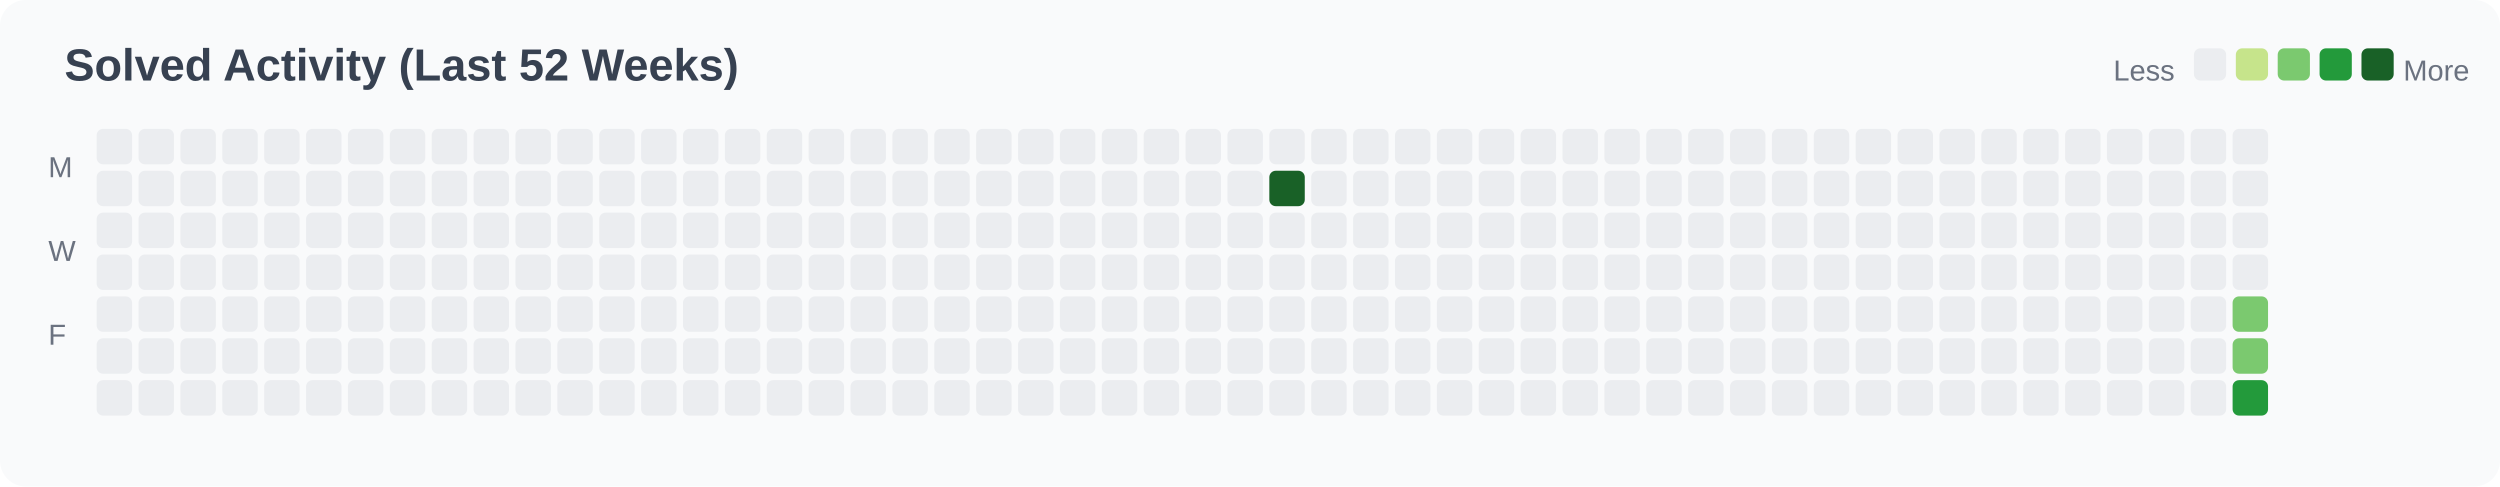
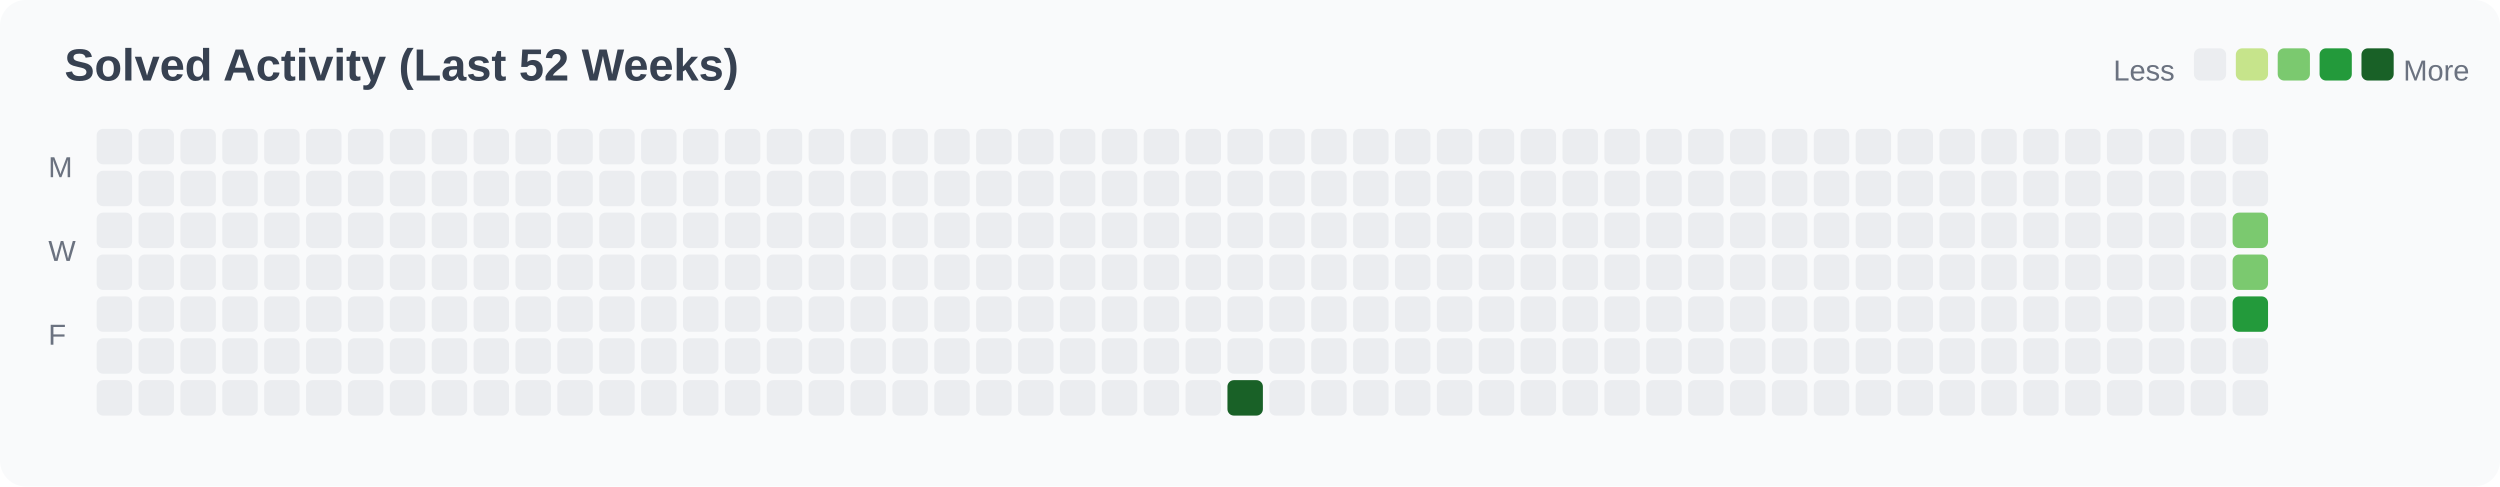
<svg xmlns="http://www.w3.org/2000/svg" width="776" height="151" viewBox="0 0 776 151">
  <style>
    .bg-panel { fill: #f9fafb; }
    .text-primary { fill: #374151; }
    .text-secondary { fill: #6b7280; }
    .activity-0 { fill: #ebedf0; }
    .activity-1 { fill: #c6e48b; }
    .activity-2 { fill: #7bc96f; }
    .activity-3 { fill: #239a3b; }
    .activity-4 { fill: #196127; }

    @media (prefers-color-scheme: dark) {
      .bg-panel { fill: #1f2937; }
      .text-primary { fill: #f9fafb; }
      .text-secondary { fill: #9ca3af; }
      .activity-0 { fill: #374151; }
      .activity-1 { fill: #365314; }
      .activity-2 { fill: #4d7c0f; }
      .activity-3 { fill: #65a30d; }
      .activity-4 { fill: #84cc16; }
    }
  </style>
  <rect width="776" height="151" class="bg-panel" rx="8" />
  <text x="20" y="25" font-family="Arial, sans-serif" font-size="14" font-weight="bold" class="text-primary">
    Solved Activity (Last 52 Weeks)
  </text>
  <text x="15" y="55" font-family="Arial, sans-serif" font-size="9" class="text-secondary">M</text>
  <text x="15" y="81" font-family="Arial, sans-serif" font-size="9" class="text-secondary">W</text>
  <text x="15" y="107" font-family="Arial, sans-serif" font-size="9" class="text-secondary">F</text>
  <rect x="30" y="40" width="11" height="11" class="activity-0" rx="2" />
  <rect x="30" y="53" width="11" height="11" class="activity-0" rx="2" />
  <rect x="30" y="66" width="11" height="11" class="activity-0" rx="2" />
  <rect x="30" y="79" width="11" height="11" class="activity-0" rx="2" />
  <rect x="30" y="92" width="11" height="11" class="activity-0" rx="2" />
  <rect x="30" y="105" width="11" height="11" class="activity-0" rx="2" />
  <rect x="30" y="118" width="11" height="11" class="activity-0" rx="2" />
  <rect x="43" y="40" width="11" height="11" class="activity-0" rx="2" />
  <rect x="43" y="53" width="11" height="11" class="activity-0" rx="2" />
  <rect x="43" y="66" width="11" height="11" class="activity-0" rx="2" />
  <rect x="43" y="79" width="11" height="11" class="activity-0" rx="2" />
  <rect x="43" y="92" width="11" height="11" class="activity-0" rx="2" />
  <rect x="43" y="105" width="11" height="11" class="activity-0" rx="2" />
  <rect x="43" y="118" width="11" height="11" class="activity-0" rx="2" />
  <rect x="56" y="40" width="11" height="11" class="activity-0" rx="2" />
  <rect x="56" y="53" width="11" height="11" class="activity-0" rx="2" />
  <rect x="56" y="66" width="11" height="11" class="activity-0" rx="2" />
  <rect x="56" y="79" width="11" height="11" class="activity-0" rx="2" />
  <rect x="56" y="92" width="11" height="11" class="activity-0" rx="2" />
  <rect x="56" y="105" width="11" height="11" class="activity-0" rx="2" />
  <rect x="56" y="118" width="11" height="11" class="activity-0" rx="2" />
  <rect x="69" y="40" width="11" height="11" class="activity-0" rx="2" />
  <rect x="69" y="53" width="11" height="11" class="activity-0" rx="2" />
  <rect x="69" y="66" width="11" height="11" class="activity-0" rx="2" />
  <rect x="69" y="79" width="11" height="11" class="activity-0" rx="2" />
  <rect x="69" y="92" width="11" height="11" class="activity-0" rx="2" />
  <rect x="69" y="105" width="11" height="11" class="activity-0" rx="2" />
  <rect x="69" y="118" width="11" height="11" class="activity-0" rx="2" />
  <rect x="82" y="40" width="11" height="11" class="activity-0" rx="2" />
  <rect x="82" y="53" width="11" height="11" class="activity-0" rx="2" />
  <rect x="82" y="66" width="11" height="11" class="activity-0" rx="2" />
  <rect x="82" y="79" width="11" height="11" class="activity-0" rx="2" />
  <rect x="82" y="92" width="11" height="11" class="activity-0" rx="2" />
  <rect x="82" y="105" width="11" height="11" class="activity-0" rx="2" />
  <rect x="82" y="118" width="11" height="11" class="activity-0" rx="2" />
  <rect x="95" y="40" width="11" height="11" class="activity-0" rx="2" />
  <rect x="95" y="53" width="11" height="11" class="activity-0" rx="2" />
  <rect x="95" y="66" width="11" height="11" class="activity-0" rx="2" />
  <rect x="95" y="79" width="11" height="11" class="activity-0" rx="2" />
  <rect x="95" y="92" width="11" height="11" class="activity-0" rx="2" />
  <rect x="95" y="105" width="11" height="11" class="activity-0" rx="2" />
  <rect x="95" y="118" width="11" height="11" class="activity-0" rx="2" />
  <rect x="108" y="40" width="11" height="11" class="activity-0" rx="2" />
  <rect x="108" y="53" width="11" height="11" class="activity-0" rx="2" />
  <rect x="108" y="66" width="11" height="11" class="activity-0" rx="2" />
  <rect x="108" y="79" width="11" height="11" class="activity-0" rx="2" />
  <rect x="108" y="92" width="11" height="11" class="activity-0" rx="2" />
  <rect x="108" y="105" width="11" height="11" class="activity-0" rx="2" />
  <rect x="108" y="118" width="11" height="11" class="activity-0" rx="2" />
  <rect x="121" y="40" width="11" height="11" class="activity-0" rx="2" />
  <rect x="121" y="53" width="11" height="11" class="activity-0" rx="2" />
  <rect x="121" y="66" width="11" height="11" class="activity-0" rx="2" />
  <rect x="121" y="79" width="11" height="11" class="activity-0" rx="2" />
  <rect x="121" y="92" width="11" height="11" class="activity-0" rx="2" />
  <rect x="121" y="105" width="11" height="11" class="activity-0" rx="2" />
  <rect x="121" y="118" width="11" height="11" class="activity-0" rx="2" />
  <rect x="134" y="40" width="11" height="11" class="activity-0" rx="2" />
  <rect x="134" y="53" width="11" height="11" class="activity-0" rx="2" />
  <rect x="134" y="66" width="11" height="11" class="activity-0" rx="2" />
  <rect x="134" y="79" width="11" height="11" class="activity-0" rx="2" />
  <rect x="134" y="92" width="11" height="11" class="activity-0" rx="2" />
  <rect x="134" y="105" width="11" height="11" class="activity-0" rx="2" />
  <rect x="134" y="118" width="11" height="11" class="activity-0" rx="2" />
  <rect x="147" y="40" width="11" height="11" class="activity-0" rx="2" />
  <rect x="147" y="53" width="11" height="11" class="activity-0" rx="2" />
  <rect x="147" y="66" width="11" height="11" class="activity-0" rx="2" />
  <rect x="147" y="79" width="11" height="11" class="activity-0" rx="2" />
  <rect x="147" y="92" width="11" height="11" class="activity-0" rx="2" />
  <rect x="147" y="105" width="11" height="11" class="activity-0" rx="2" />
  <rect x="147" y="118" width="11" height="11" class="activity-0" rx="2" />
  <rect x="160" y="40" width="11" height="11" class="activity-0" rx="2" />
  <rect x="160" y="53" width="11" height="11" class="activity-0" rx="2" />
  <rect x="160" y="66" width="11" height="11" class="activity-0" rx="2" />
  <rect x="160" y="79" width="11" height="11" class="activity-0" rx="2" />
  <rect x="160" y="92" width="11" height="11" class="activity-0" rx="2" />
  <rect x="160" y="105" width="11" height="11" class="activity-0" rx="2" />
  <rect x="160" y="118" width="11" height="11" class="activity-0" rx="2" />
  <rect x="173" y="40" width="11" height="11" class="activity-0" rx="2" />
  <rect x="173" y="53" width="11" height="11" class="activity-0" rx="2" />
  <rect x="173" y="66" width="11" height="11" class="activity-0" rx="2" />
  <rect x="173" y="79" width="11" height="11" class="activity-0" rx="2" />
  <rect x="173" y="92" width="11" height="11" class="activity-0" rx="2" />
  <rect x="173" y="105" width="11" height="11" class="activity-0" rx="2" />
  <rect x="173" y="118" width="11" height="11" class="activity-0" rx="2" />
  <rect x="186" y="40" width="11" height="11" class="activity-0" rx="2" />
  <rect x="186" y="53" width="11" height="11" class="activity-0" rx="2" />
  <rect x="186" y="66" width="11" height="11" class="activity-0" rx="2" />
  <rect x="186" y="79" width="11" height="11" class="activity-0" rx="2" />
  <rect x="186" y="92" width="11" height="11" class="activity-0" rx="2" />
  <rect x="186" y="105" width="11" height="11" class="activity-0" rx="2" />
  <rect x="186" y="118" width="11" height="11" class="activity-0" rx="2" />
  <rect x="199" y="40" width="11" height="11" class="activity-0" rx="2" />
  <rect x="199" y="53" width="11" height="11" class="activity-0" rx="2" />
  <rect x="199" y="66" width="11" height="11" class="activity-0" rx="2" />
  <rect x="199" y="79" width="11" height="11" class="activity-0" rx="2" />
  <rect x="199" y="92" width="11" height="11" class="activity-0" rx="2" />
  <rect x="199" y="105" width="11" height="11" class="activity-0" rx="2" />
  <rect x="199" y="118" width="11" height="11" class="activity-0" rx="2" />
  <rect x="212" y="40" width="11" height="11" class="activity-0" rx="2" />
  <rect x="212" y="53" width="11" height="11" class="activity-0" rx="2" />
  <rect x="212" y="66" width="11" height="11" class="activity-0" rx="2" />
  <rect x="212" y="79" width="11" height="11" class="activity-0" rx="2" />
  <rect x="212" y="92" width="11" height="11" class="activity-0" rx="2" />
  <rect x="212" y="105" width="11" height="11" class="activity-0" rx="2" />
  <rect x="212" y="118" width="11" height="11" class="activity-0" rx="2" />
  <rect x="225" y="40" width="11" height="11" class="activity-0" rx="2" />
  <rect x="225" y="53" width="11" height="11" class="activity-0" rx="2" />
  <rect x="225" y="66" width="11" height="11" class="activity-0" rx="2" />
  <rect x="225" y="79" width="11" height="11" class="activity-0" rx="2" />
  <rect x="225" y="92" width="11" height="11" class="activity-0" rx="2" />
  <rect x="225" y="105" width="11" height="11" class="activity-0" rx="2" />
  <rect x="225" y="118" width="11" height="11" class="activity-0" rx="2" />
  <rect x="238" y="40" width="11" height="11" class="activity-0" rx="2" />
  <rect x="238" y="53" width="11" height="11" class="activity-0" rx="2" />
  <rect x="238" y="66" width="11" height="11" class="activity-0" rx="2" />
  <rect x="238" y="79" width="11" height="11" class="activity-0" rx="2" />
  <rect x="238" y="92" width="11" height="11" class="activity-0" rx="2" />
  <rect x="238" y="105" width="11" height="11" class="activity-0" rx="2" />
  <rect x="238" y="118" width="11" height="11" class="activity-0" rx="2" />
  <rect x="251" y="40" width="11" height="11" class="activity-0" rx="2" />
  <rect x="251" y="53" width="11" height="11" class="activity-0" rx="2" />
  <rect x="251" y="66" width="11" height="11" class="activity-0" rx="2" />
  <rect x="251" y="79" width="11" height="11" class="activity-0" rx="2" />
  <rect x="251" y="92" width="11" height="11" class="activity-0" rx="2" />
  <rect x="251" y="105" width="11" height="11" class="activity-0" rx="2" />
  <rect x="251" y="118" width="11" height="11" class="activity-0" rx="2" />
  <rect x="264" y="40" width="11" height="11" class="activity-0" rx="2" />
  <rect x="264" y="53" width="11" height="11" class="activity-0" rx="2" />
  <rect x="264" y="66" width="11" height="11" class="activity-0" rx="2" />
  <rect x="264" y="79" width="11" height="11" class="activity-0" rx="2" />
  <rect x="264" y="92" width="11" height="11" class="activity-0" rx="2" />
  <rect x="264" y="105" width="11" height="11" class="activity-0" rx="2" />
  <rect x="264" y="118" width="11" height="11" class="activity-0" rx="2" />
  <rect x="277" y="40" width="11" height="11" class="activity-0" rx="2" />
  <rect x="277" y="53" width="11" height="11" class="activity-0" rx="2" />
  <rect x="277" y="66" width="11" height="11" class="activity-0" rx="2" />
  <rect x="277" y="79" width="11" height="11" class="activity-0" rx="2" />
  <rect x="277" y="92" width="11" height="11" class="activity-0" rx="2" />
  <rect x="277" y="105" width="11" height="11" class="activity-0" rx="2" />
  <rect x="277" y="118" width="11" height="11" class="activity-0" rx="2" />
  <rect x="290" y="40" width="11" height="11" class="activity-0" rx="2" />
  <rect x="290" y="53" width="11" height="11" class="activity-0" rx="2" />
  <rect x="290" y="66" width="11" height="11" class="activity-0" rx="2" />
  <rect x="290" y="79" width="11" height="11" class="activity-0" rx="2" />
  <rect x="290" y="92" width="11" height="11" class="activity-0" rx="2" />
  <rect x="290" y="105" width="11" height="11" class="activity-0" rx="2" />
  <rect x="290" y="118" width="11" height="11" class="activity-0" rx="2" />
  <rect x="303" y="40" width="11" height="11" class="activity-0" rx="2" />
  <rect x="303" y="53" width="11" height="11" class="activity-0" rx="2" />
  <rect x="303" y="66" width="11" height="11" class="activity-0" rx="2" />
  <rect x="303" y="79" width="11" height="11" class="activity-0" rx="2" />
  <rect x="303" y="92" width="11" height="11" class="activity-0" rx="2" />
  <rect x="303" y="105" width="11" height="11" class="activity-0" rx="2" />
  <rect x="303" y="118" width="11" height="11" class="activity-0" rx="2" />
  <rect x="316" y="40" width="11" height="11" class="activity-0" rx="2" />
  <rect x="316" y="53" width="11" height="11" class="activity-0" rx="2" />
  <rect x="316" y="66" width="11" height="11" class="activity-0" rx="2" />
  <rect x="316" y="79" width="11" height="11" class="activity-0" rx="2" />
  <rect x="316" y="92" width="11" height="11" class="activity-0" rx="2" />
  <rect x="316" y="105" width="11" height="11" class="activity-0" rx="2" />
  <rect x="316" y="118" width="11" height="11" class="activity-0" rx="2" />
  <rect x="329" y="40" width="11" height="11" class="activity-0" rx="2" />
  <rect x="329" y="53" width="11" height="11" class="activity-0" rx="2" />
  <rect x="329" y="66" width="11" height="11" class="activity-0" rx="2" />
  <rect x="329" y="79" width="11" height="11" class="activity-0" rx="2" />
  <rect x="329" y="92" width="11" height="11" class="activity-0" rx="2" />
  <rect x="329" y="105" width="11" height="11" class="activity-0" rx="2" />
  <rect x="329" y="118" width="11" height="11" class="activity-0" rx="2" />
  <rect x="342" y="40" width="11" height="11" class="activity-0" rx="2" />
  <rect x="342" y="53" width="11" height="11" class="activity-0" rx="2" />
  <rect x="342" y="66" width="11" height="11" class="activity-0" rx="2" />
  <rect x="342" y="79" width="11" height="11" class="activity-0" rx="2" />
  <rect x="342" y="92" width="11" height="11" class="activity-0" rx="2" />
  <rect x="342" y="105" width="11" height="11" class="activity-0" rx="2" />
  <rect x="342" y="118" width="11" height="11" class="activity-0" rx="2" />
  <rect x="355" y="40" width="11" height="11" class="activity-0" rx="2" />
  <rect x="355" y="53" width="11" height="11" class="activity-0" rx="2" />
  <rect x="355" y="66" width="11" height="11" class="activity-0" rx="2" />
  <rect x="355" y="79" width="11" height="11" class="activity-0" rx="2" />
  <rect x="355" y="92" width="11" height="11" class="activity-0" rx="2" />
  <rect x="355" y="105" width="11" height="11" class="activity-0" rx="2" />
  <rect x="355" y="118" width="11" height="11" class="activity-0" rx="2" />
  <rect x="368" y="40" width="11" height="11" class="activity-0" rx="2" />
  <rect x="368" y="53" width="11" height="11" class="activity-0" rx="2" />
  <rect x="368" y="66" width="11" height="11" class="activity-0" rx="2" />
  <rect x="368" y="79" width="11" height="11" class="activity-0" rx="2" />
  <rect x="368" y="92" width="11" height="11" class="activity-0" rx="2" />
  <rect x="368" y="105" width="11" height="11" class="activity-0" rx="2" />
  <rect x="368" y="118" width="11" height="11" class="activity-0" rx="2" />
  <rect x="381" y="40" width="11" height="11" class="activity-0" rx="2" />
  <rect x="381" y="53" width="11" height="11" class="activity-0" rx="2" />
  <rect x="381" y="66" width="11" height="11" class="activity-0" rx="2" />
  <rect x="381" y="79" width="11" height="11" class="activity-0" rx="2" />
  <rect x="381" y="92" width="11" height="11" class="activity-0" rx="2" />
  <rect x="381" y="105" width="11" height="11" class="activity-0" rx="2" />
-   <rect x="381" y="118" width="11" height="11" class="activity-0" rx="2" />
+   <rect x="381" y="118" width="11" height="11" class="activity-4" rx="2" />
  <rect x="394" y="40" width="11" height="11" class="activity-0" rx="2" />
-   <rect x="394" y="53" width="11" height="11" class="activity-4" rx="2" />
+   <rect x="394" y="53" width="11" height="11" class="activity-0" rx="2" />
  <rect x="394" y="66" width="11" height="11" class="activity-0" rx="2" />
  <rect x="394" y="79" width="11" height="11" class="activity-0" rx="2" />
  <rect x="394" y="92" width="11" height="11" class="activity-0" rx="2" />
  <rect x="394" y="105" width="11" height="11" class="activity-0" rx="2" />
  <rect x="394" y="118" width="11" height="11" class="activity-0" rx="2" />
  <rect x="407" y="40" width="11" height="11" class="activity-0" rx="2" />
  <rect x="407" y="53" width="11" height="11" class="activity-0" rx="2" />
  <rect x="407" y="66" width="11" height="11" class="activity-0" rx="2" />
  <rect x="407" y="79" width="11" height="11" class="activity-0" rx="2" />
  <rect x="407" y="92" width="11" height="11" class="activity-0" rx="2" />
  <rect x="407" y="105" width="11" height="11" class="activity-0" rx="2" />
  <rect x="407" y="118" width="11" height="11" class="activity-0" rx="2" />
  <rect x="420" y="40" width="11" height="11" class="activity-0" rx="2" />
  <rect x="420" y="53" width="11" height="11" class="activity-0" rx="2" />
  <rect x="420" y="66" width="11" height="11" class="activity-0" rx="2" />
  <rect x="420" y="79" width="11" height="11" class="activity-0" rx="2" />
  <rect x="420" y="92" width="11" height="11" class="activity-0" rx="2" />
  <rect x="420" y="105" width="11" height="11" class="activity-0" rx="2" />
  <rect x="420" y="118" width="11" height="11" class="activity-0" rx="2" />
  <rect x="433" y="40" width="11" height="11" class="activity-0" rx="2" />
  <rect x="433" y="53" width="11" height="11" class="activity-0" rx="2" />
  <rect x="433" y="66" width="11" height="11" class="activity-0" rx="2" />
  <rect x="433" y="79" width="11" height="11" class="activity-0" rx="2" />
  <rect x="433" y="92" width="11" height="11" class="activity-0" rx="2" />
  <rect x="433" y="105" width="11" height="11" class="activity-0" rx="2" />
  <rect x="433" y="118" width="11" height="11" class="activity-0" rx="2" />
  <rect x="446" y="40" width="11" height="11" class="activity-0" rx="2" />
  <rect x="446" y="53" width="11" height="11" class="activity-0" rx="2" />
  <rect x="446" y="66" width="11" height="11" class="activity-0" rx="2" />
  <rect x="446" y="79" width="11" height="11" class="activity-0" rx="2" />
  <rect x="446" y="92" width="11" height="11" class="activity-0" rx="2" />
  <rect x="446" y="105" width="11" height="11" class="activity-0" rx="2" />
  <rect x="446" y="118" width="11" height="11" class="activity-0" rx="2" />
  <rect x="459" y="40" width="11" height="11" class="activity-0" rx="2" />
  <rect x="459" y="53" width="11" height="11" class="activity-0" rx="2" />
  <rect x="459" y="66" width="11" height="11" class="activity-0" rx="2" />
  <rect x="459" y="79" width="11" height="11" class="activity-0" rx="2" />
  <rect x="459" y="92" width="11" height="11" class="activity-0" rx="2" />
  <rect x="459" y="105" width="11" height="11" class="activity-0" rx="2" />
  <rect x="459" y="118" width="11" height="11" class="activity-0" rx="2" />
  <rect x="472" y="40" width="11" height="11" class="activity-0" rx="2" />
  <rect x="472" y="53" width="11" height="11" class="activity-0" rx="2" />
  <rect x="472" y="66" width="11" height="11" class="activity-0" rx="2" />
  <rect x="472" y="79" width="11" height="11" class="activity-0" rx="2" />
  <rect x="472" y="92" width="11" height="11" class="activity-0" rx="2" />
  <rect x="472" y="105" width="11" height="11" class="activity-0" rx="2" />
  <rect x="472" y="118" width="11" height="11" class="activity-0" rx="2" />
  <rect x="485" y="40" width="11" height="11" class="activity-0" rx="2" />
  <rect x="485" y="53" width="11" height="11" class="activity-0" rx="2" />
  <rect x="485" y="66" width="11" height="11" class="activity-0" rx="2" />
  <rect x="485" y="79" width="11" height="11" class="activity-0" rx="2" />
  <rect x="485" y="92" width="11" height="11" class="activity-0" rx="2" />
  <rect x="485" y="105" width="11" height="11" class="activity-0" rx="2" />
  <rect x="485" y="118" width="11" height="11" class="activity-0" rx="2" />
  <rect x="498" y="40" width="11" height="11" class="activity-0" rx="2" />
  <rect x="498" y="53" width="11" height="11" class="activity-0" rx="2" />
  <rect x="498" y="66" width="11" height="11" class="activity-0" rx="2" />
  <rect x="498" y="79" width="11" height="11" class="activity-0" rx="2" />
  <rect x="498" y="92" width="11" height="11" class="activity-0" rx="2" />
  <rect x="498" y="105" width="11" height="11" class="activity-0" rx="2" />
  <rect x="498" y="118" width="11" height="11" class="activity-0" rx="2" />
  <rect x="511" y="40" width="11" height="11" class="activity-0" rx="2" />
  <rect x="511" y="53" width="11" height="11" class="activity-0" rx="2" />
  <rect x="511" y="66" width="11" height="11" class="activity-0" rx="2" />
  <rect x="511" y="79" width="11" height="11" class="activity-0" rx="2" />
  <rect x="511" y="92" width="11" height="11" class="activity-0" rx="2" />
  <rect x="511" y="105" width="11" height="11" class="activity-0" rx="2" />
  <rect x="511" y="118" width="11" height="11" class="activity-0" rx="2" />
  <rect x="524" y="40" width="11" height="11" class="activity-0" rx="2" />
  <rect x="524" y="53" width="11" height="11" class="activity-0" rx="2" />
  <rect x="524" y="66" width="11" height="11" class="activity-0" rx="2" />
  <rect x="524" y="79" width="11" height="11" class="activity-0" rx="2" />
  <rect x="524" y="92" width="11" height="11" class="activity-0" rx="2" />
  <rect x="524" y="105" width="11" height="11" class="activity-0" rx="2" />
  <rect x="524" y="118" width="11" height="11" class="activity-0" rx="2" />
  <rect x="537" y="40" width="11" height="11" class="activity-0" rx="2" />
  <rect x="537" y="53" width="11" height="11" class="activity-0" rx="2" />
  <rect x="537" y="66" width="11" height="11" class="activity-0" rx="2" />
  <rect x="537" y="79" width="11" height="11" class="activity-0" rx="2" />
  <rect x="537" y="92" width="11" height="11" class="activity-0" rx="2" />
  <rect x="537" y="105" width="11" height="11" class="activity-0" rx="2" />
  <rect x="537" y="118" width="11" height="11" class="activity-0" rx="2" />
  <rect x="550" y="40" width="11" height="11" class="activity-0" rx="2" />
  <rect x="550" y="53" width="11" height="11" class="activity-0" rx="2" />
  <rect x="550" y="66" width="11" height="11" class="activity-0" rx="2" />
  <rect x="550" y="79" width="11" height="11" class="activity-0" rx="2" />
  <rect x="550" y="92" width="11" height="11" class="activity-0" rx="2" />
  <rect x="550" y="105" width="11" height="11" class="activity-0" rx="2" />
  <rect x="550" y="118" width="11" height="11" class="activity-0" rx="2" />
  <rect x="563" y="40" width="11" height="11" class="activity-0" rx="2" />
  <rect x="563" y="53" width="11" height="11" class="activity-0" rx="2" />
  <rect x="563" y="66" width="11" height="11" class="activity-0" rx="2" />
  <rect x="563" y="79" width="11" height="11" class="activity-0" rx="2" />
  <rect x="563" y="92" width="11" height="11" class="activity-0" rx="2" />
  <rect x="563" y="105" width="11" height="11" class="activity-0" rx="2" />
  <rect x="563" y="118" width="11" height="11" class="activity-0" rx="2" />
  <rect x="576" y="40" width="11" height="11" class="activity-0" rx="2" />
  <rect x="576" y="53" width="11" height="11" class="activity-0" rx="2" />
  <rect x="576" y="66" width="11" height="11" class="activity-0" rx="2" />
  <rect x="576" y="79" width="11" height="11" class="activity-0" rx="2" />
  <rect x="576" y="92" width="11" height="11" class="activity-0" rx="2" />
  <rect x="576" y="105" width="11" height="11" class="activity-0" rx="2" />
  <rect x="576" y="118" width="11" height="11" class="activity-0" rx="2" />
  <rect x="589" y="40" width="11" height="11" class="activity-0" rx="2" />
  <rect x="589" y="53" width="11" height="11" class="activity-0" rx="2" />
  <rect x="589" y="66" width="11" height="11" class="activity-0" rx="2" />
  <rect x="589" y="79" width="11" height="11" class="activity-0" rx="2" />
  <rect x="589" y="92" width="11" height="11" class="activity-0" rx="2" />
  <rect x="589" y="105" width="11" height="11" class="activity-0" rx="2" />
  <rect x="589" y="118" width="11" height="11" class="activity-0" rx="2" />
  <rect x="602" y="40" width="11" height="11" class="activity-0" rx="2" />
  <rect x="602" y="53" width="11" height="11" class="activity-0" rx="2" />
  <rect x="602" y="66" width="11" height="11" class="activity-0" rx="2" />
  <rect x="602" y="79" width="11" height="11" class="activity-0" rx="2" />
  <rect x="602" y="92" width="11" height="11" class="activity-0" rx="2" />
  <rect x="602" y="105" width="11" height="11" class="activity-0" rx="2" />
  <rect x="602" y="118" width="11" height="11" class="activity-0" rx="2" />
  <rect x="615" y="40" width="11" height="11" class="activity-0" rx="2" />
  <rect x="615" y="53" width="11" height="11" class="activity-0" rx="2" />
  <rect x="615" y="66" width="11" height="11" class="activity-0" rx="2" />
  <rect x="615" y="79" width="11" height="11" class="activity-0" rx="2" />
  <rect x="615" y="92" width="11" height="11" class="activity-0" rx="2" />
  <rect x="615" y="105" width="11" height="11" class="activity-0" rx="2" />
  <rect x="615" y="118" width="11" height="11" class="activity-0" rx="2" />
  <rect x="628" y="40" width="11" height="11" class="activity-0" rx="2" />
  <rect x="628" y="53" width="11" height="11" class="activity-0" rx="2" />
  <rect x="628" y="66" width="11" height="11" class="activity-0" rx="2" />
  <rect x="628" y="79" width="11" height="11" class="activity-0" rx="2" />
  <rect x="628" y="92" width="11" height="11" class="activity-0" rx="2" />
  <rect x="628" y="105" width="11" height="11" class="activity-0" rx="2" />
  <rect x="628" y="118" width="11" height="11" class="activity-0" rx="2" />
  <rect x="641" y="40" width="11" height="11" class="activity-0" rx="2" />
  <rect x="641" y="53" width="11" height="11" class="activity-0" rx="2" />
  <rect x="641" y="66" width="11" height="11" class="activity-0" rx="2" />
  <rect x="641" y="79" width="11" height="11" class="activity-0" rx="2" />
  <rect x="641" y="92" width="11" height="11" class="activity-0" rx="2" />
  <rect x="641" y="105" width="11" height="11" class="activity-0" rx="2" />
  <rect x="641" y="118" width="11" height="11" class="activity-0" rx="2" />
  <rect x="654" y="40" width="11" height="11" class="activity-0" rx="2" />
  <rect x="654" y="53" width="11" height="11" class="activity-0" rx="2" />
  <rect x="654" y="66" width="11" height="11" class="activity-0" rx="2" />
  <rect x="654" y="79" width="11" height="11" class="activity-0" rx="2" />
  <rect x="654" y="92" width="11" height="11" class="activity-0" rx="2" />
  <rect x="654" y="105" width="11" height="11" class="activity-0" rx="2" />
  <rect x="654" y="118" width="11" height="11" class="activity-0" rx="2" />
  <rect x="667" y="40" width="11" height="11" class="activity-0" rx="2" />
  <rect x="667" y="53" width="11" height="11" class="activity-0" rx="2" />
  <rect x="667" y="66" width="11" height="11" class="activity-0" rx="2" />
  <rect x="667" y="79" width="11" height="11" class="activity-0" rx="2" />
  <rect x="667" y="92" width="11" height="11" class="activity-0" rx="2" />
  <rect x="667" y="105" width="11" height="11" class="activity-0" rx="2" />
  <rect x="667" y="118" width="11" height="11" class="activity-0" rx="2" />
  <rect x="680" y="40" width="11" height="11" class="activity-0" rx="2" />
  <rect x="680" y="53" width="11" height="11" class="activity-0" rx="2" />
  <rect x="680" y="66" width="11" height="11" class="activity-0" rx="2" />
  <rect x="680" y="79" width="11" height="11" class="activity-0" rx="2" />
  <rect x="680" y="92" width="11" height="11" class="activity-0" rx="2" />
  <rect x="680" y="105" width="11" height="11" class="activity-0" rx="2" />
  <rect x="680" y="118" width="11" height="11" class="activity-0" rx="2" />
  <rect x="693" y="40" width="11" height="11" class="activity-0" rx="2" />
  <rect x="693" y="53" width="11" height="11" class="activity-0" rx="2" />
-   <rect x="693" y="66" width="11" height="11" class="activity-0" rx="2" />
-   <rect x="693" y="79" width="11" height="11" class="activity-0" rx="2" />
-   <rect x="693" y="92" width="11" height="11" class="activity-2" rx="2" />
-   <rect x="693" y="105" width="11" height="11" class="activity-2" rx="2" />
-   <rect x="693" y="118" width="11" height="11" class="activity-3" rx="2" />
+   <rect x="693" y="66" width="11" height="11" class="activity-2" rx="2" />
+   <rect x="693" y="79" width="11" height="11" class="activity-2" rx="2" />
+   <rect x="693" y="92" width="11" height="11" class="activity-3" rx="2" />
+   <rect x="693" y="105" width="11" height="11" class="activity-0" rx="2" />
+   <rect x="693" y="118" width="11" height="11" class="activity-0" rx="2" />
  <text x="656" y="25" font-family="Arial, sans-serif" font-size="9" class="text-secondary">Less</text>
  <rect x="681" y="15" width="10" height="10" class="activity-0" rx="2" />
  <rect x="694" y="15" width="10" height="10" class="activity-1" rx="2" />
  <rect x="707" y="15" width="10" height="10" class="activity-2" rx="2" />
  <rect x="720" y="15" width="10" height="10" class="activity-3" rx="2" />
  <rect x="733" y="15" width="10" height="10" class="activity-4" rx="2" />
  <text x="746" y="25" font-family="Arial, sans-serif" font-size="9" class="text-secondary">More</text>
</svg>
